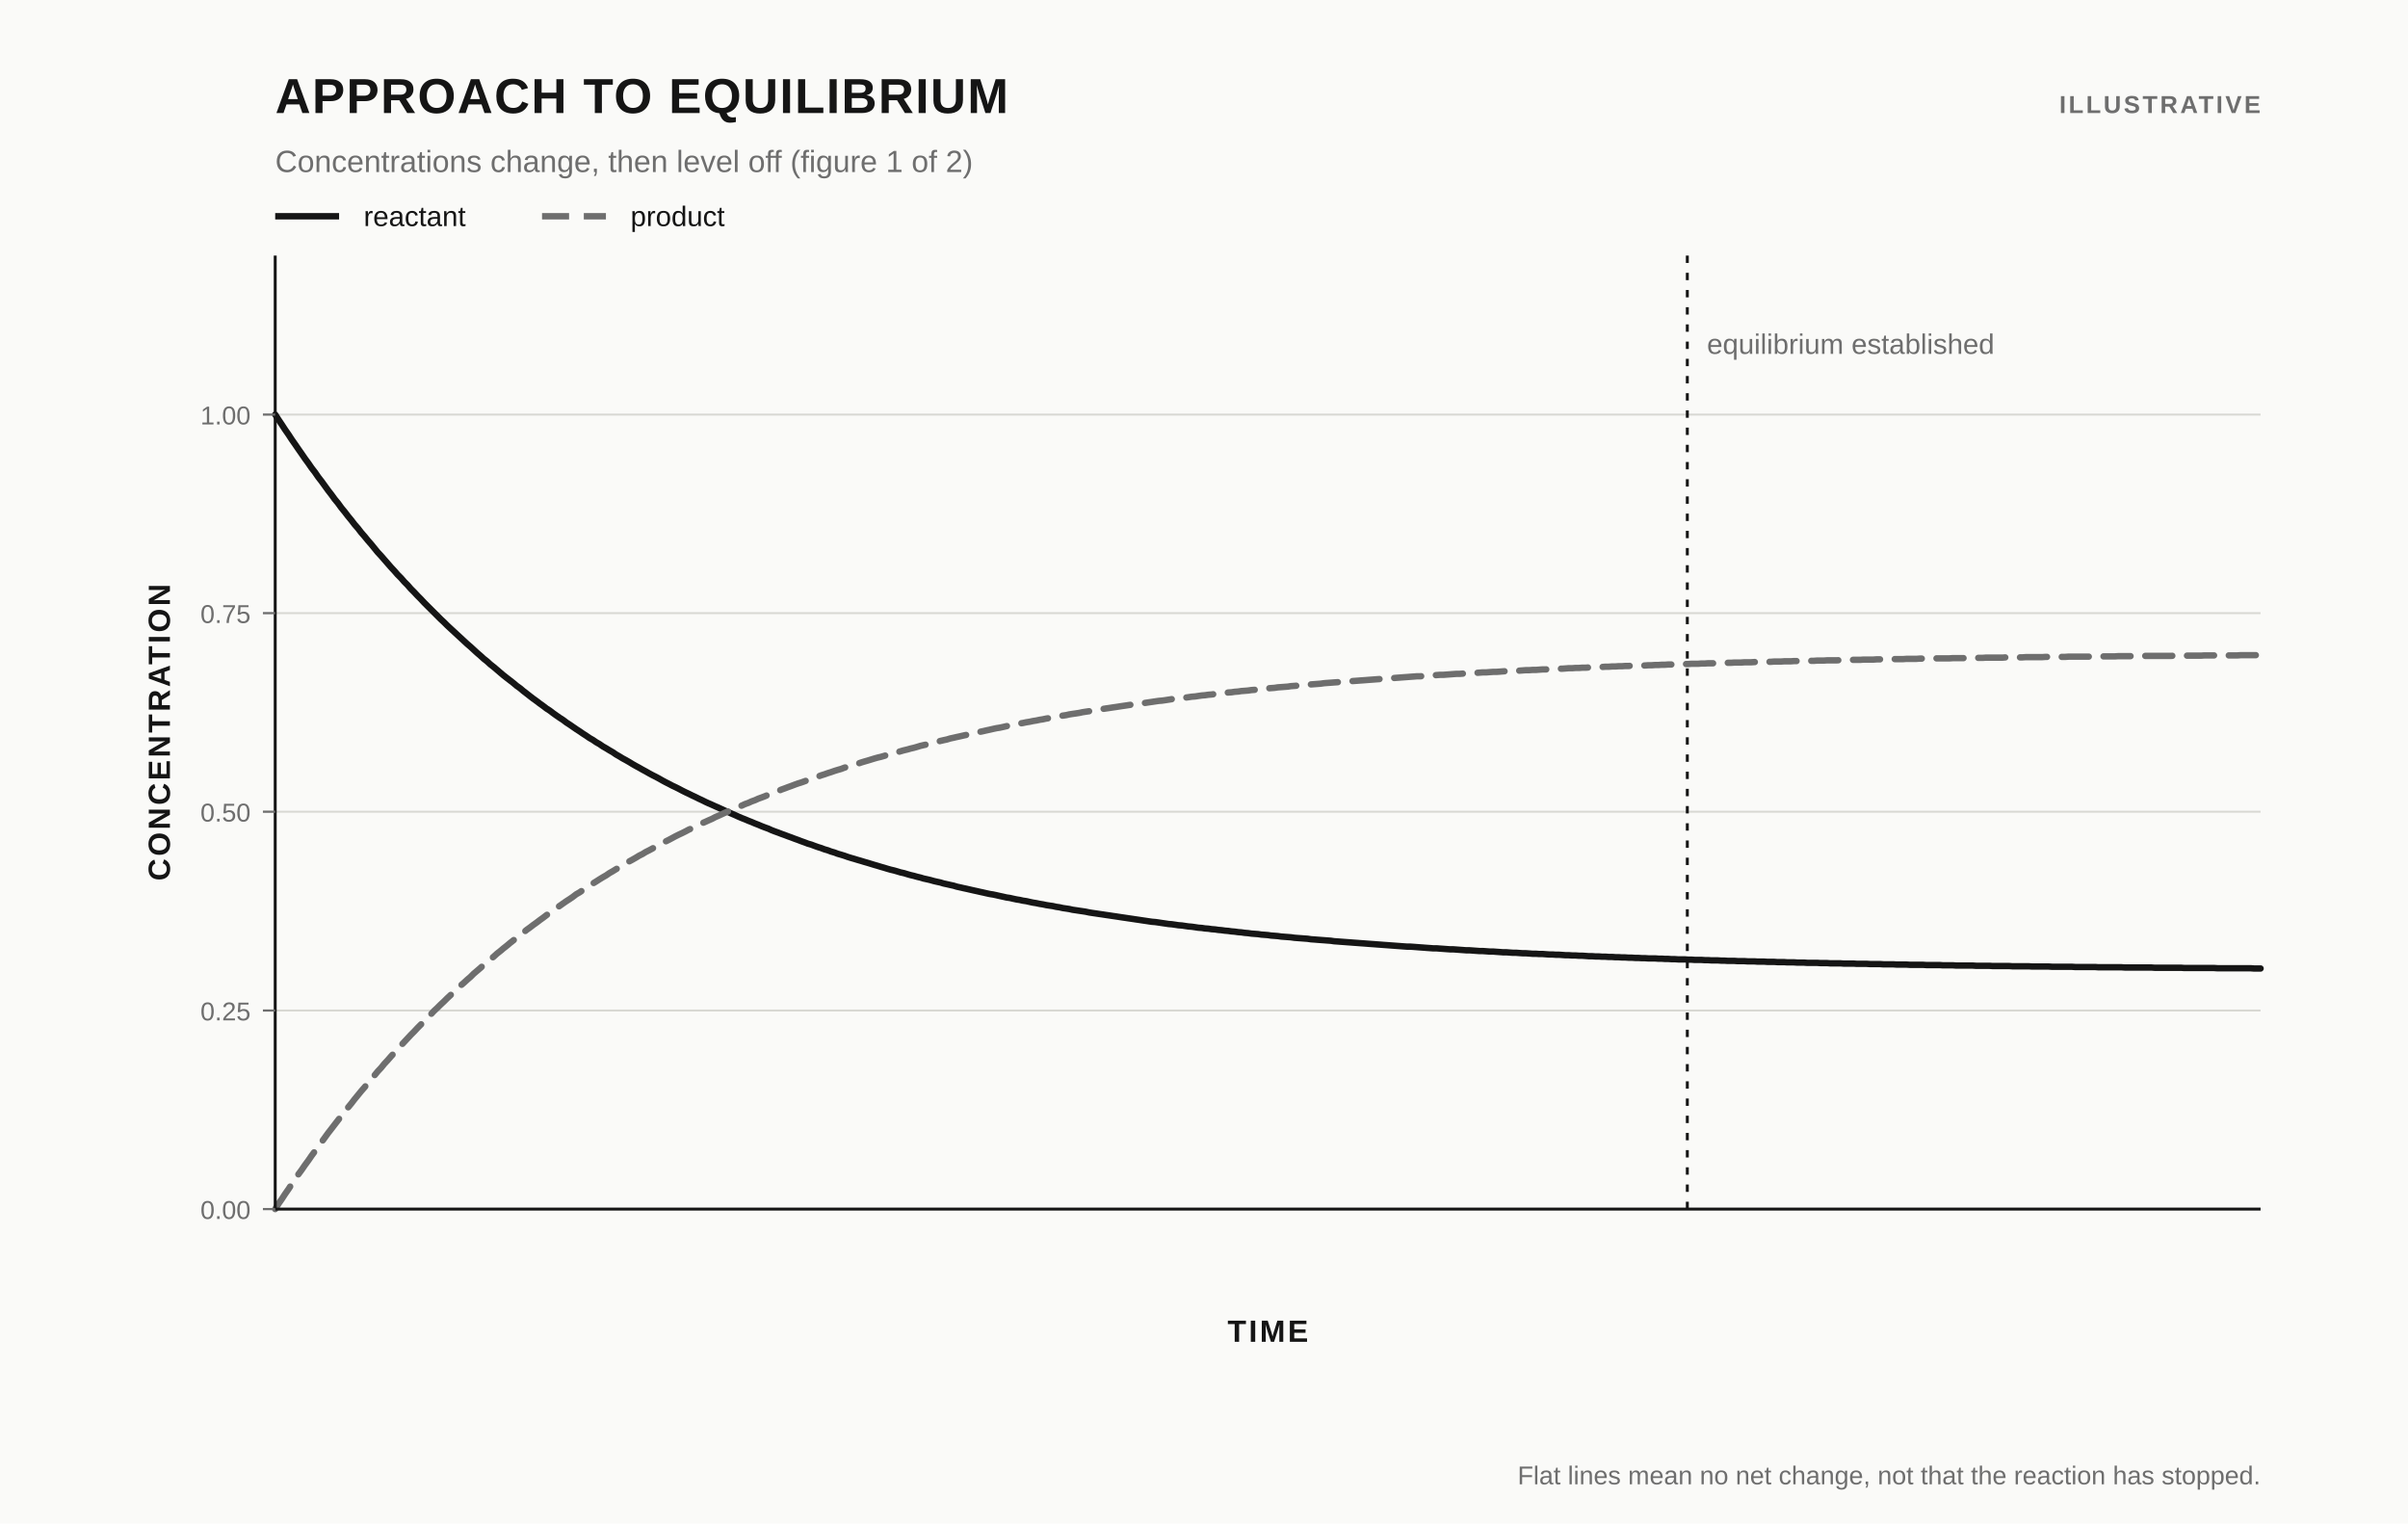
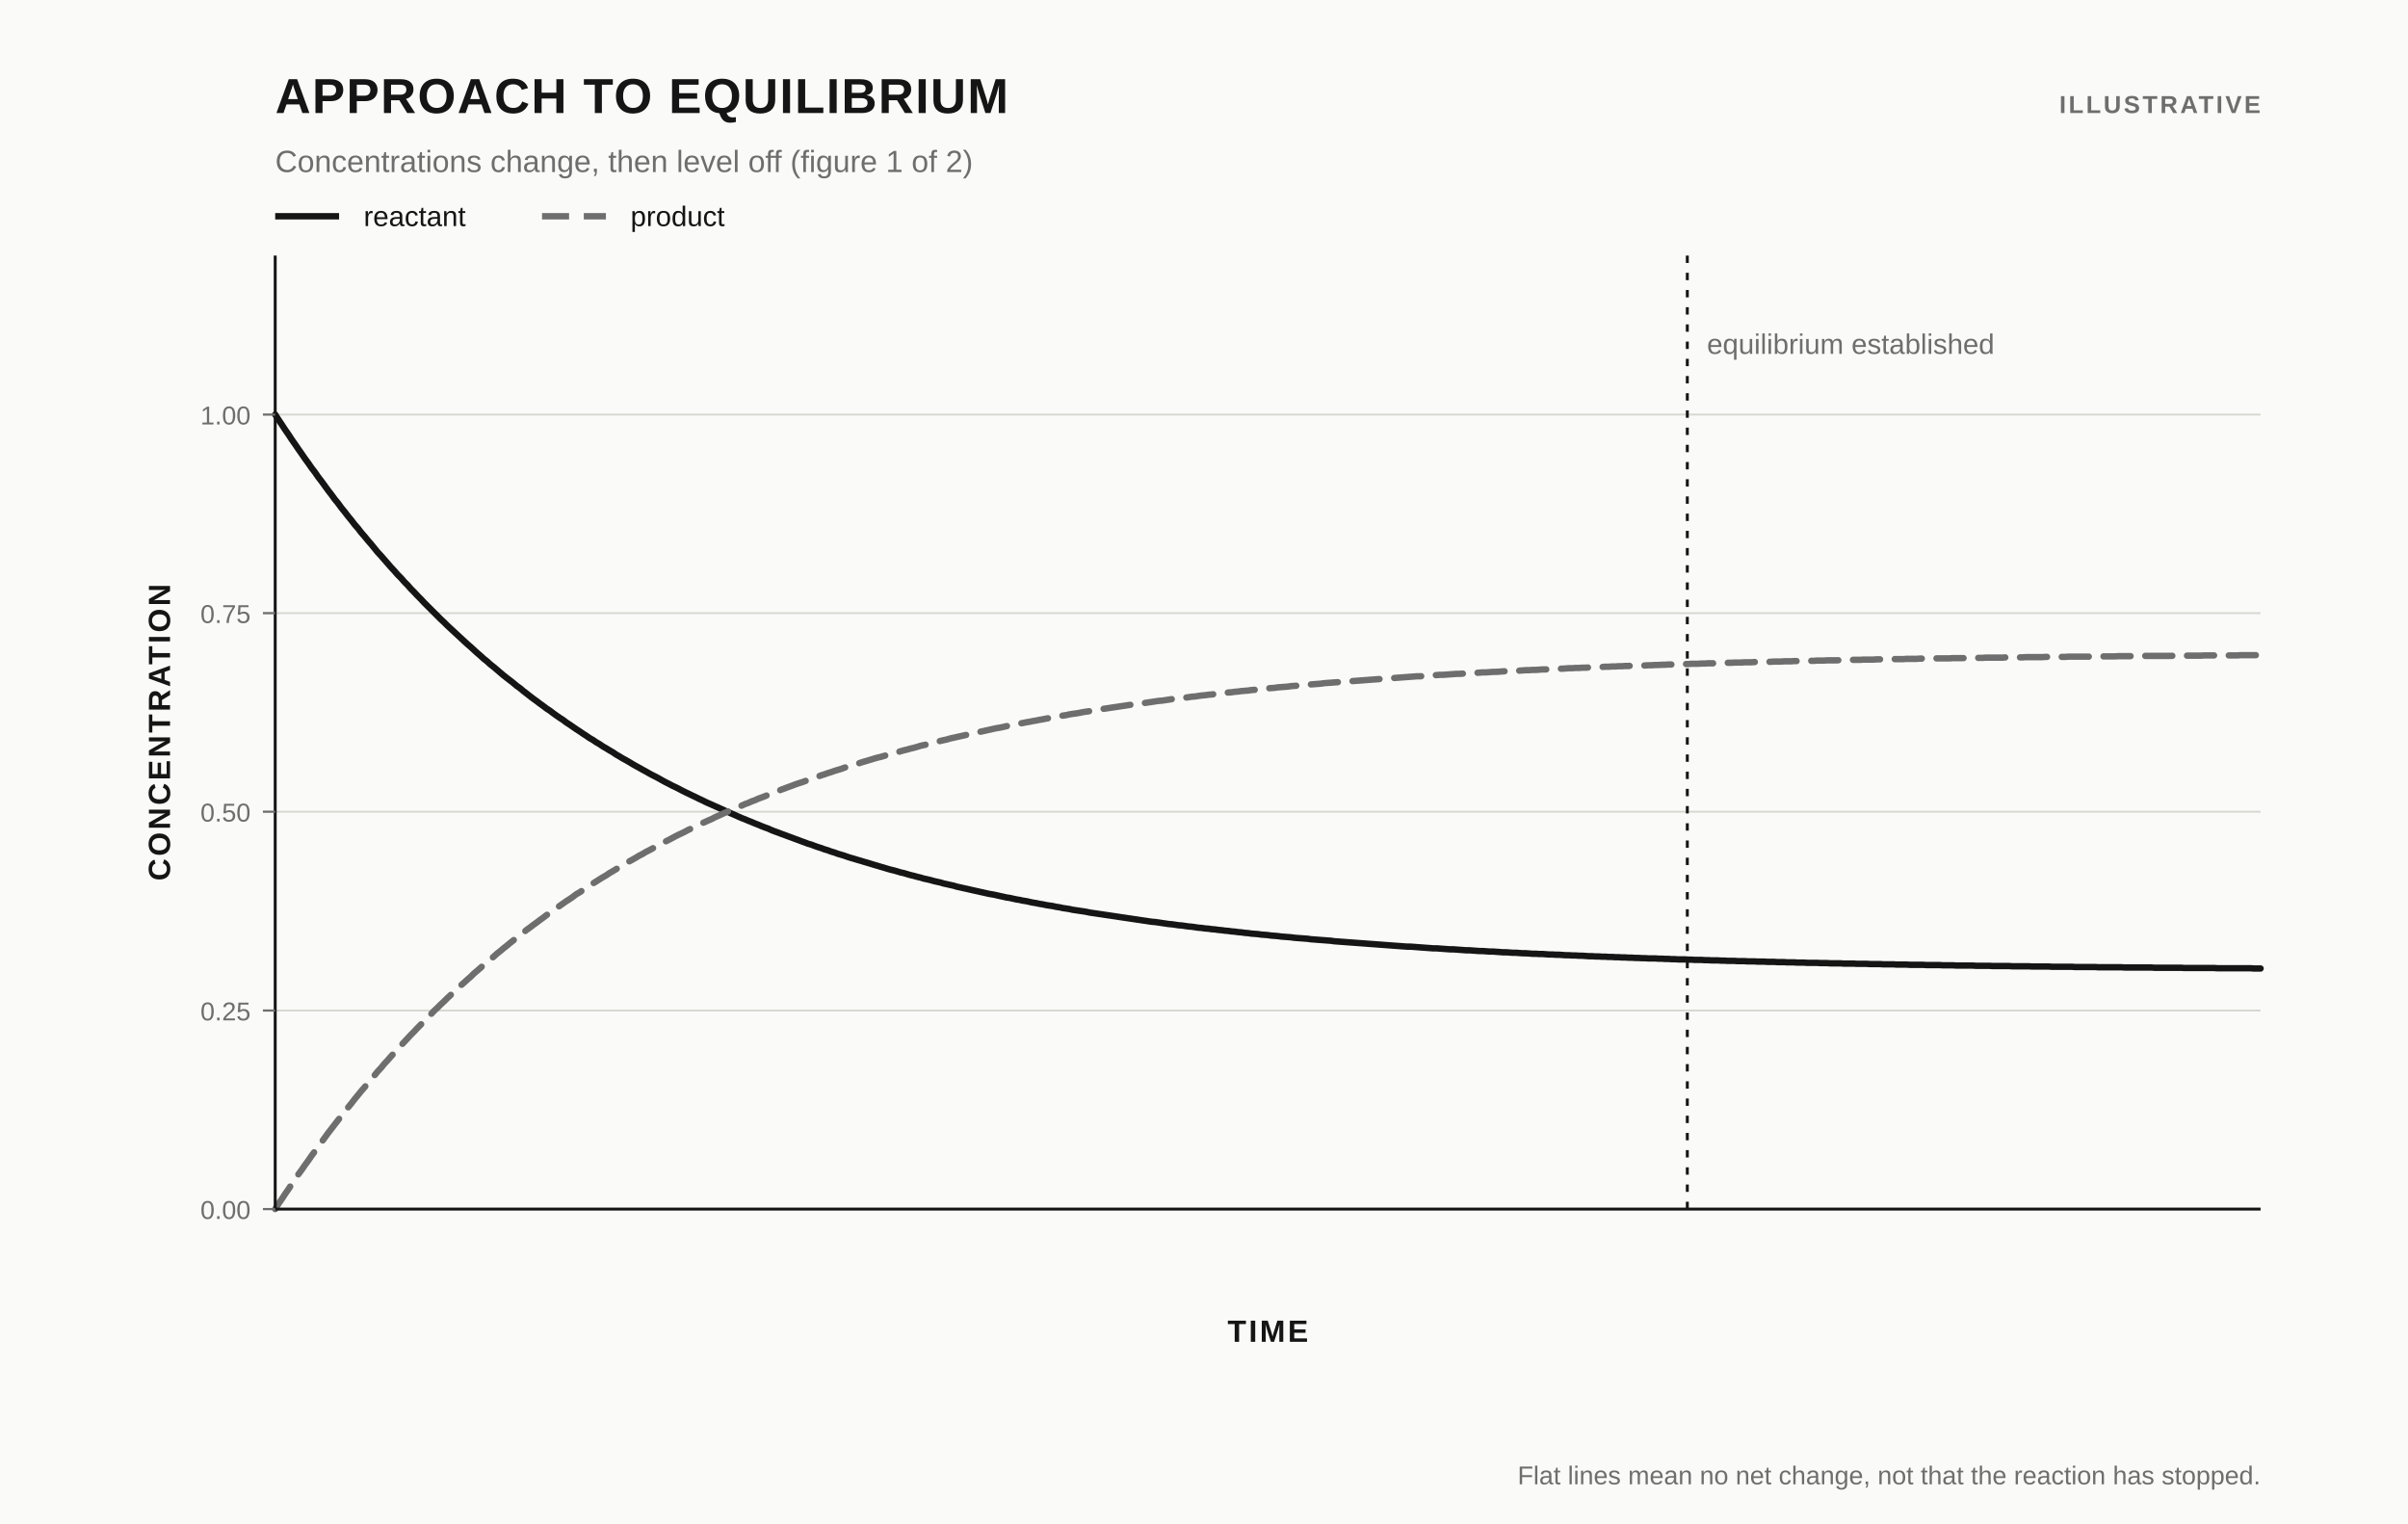
<svg xmlns="http://www.w3.org/2000/svg" viewBox="0 0 980 620" width="980" height="620" role="img" aria-labelledby="ttl desc" font-family="Helvetica Neue, Arial, sans-serif">
  <rect width="980" height="620" fill="#FAFAF8" />
  <line x1="112" y1="411.2" x2="920" y2="411.2" stroke="#D8D8D3" stroke-width="0.8" />
  <line x1="112" y1="330.3" x2="920" y2="330.3" stroke="#D8D8D3" stroke-width="0.8" />
  <line x1="112" y1="249.5" x2="920" y2="249.5" stroke="#D8D8D3" stroke-width="0.8" />
  <line x1="112" y1="168.7" x2="920" y2="168.7" stroke="#D8D8D3" stroke-width="0.8" />
  <path d="M 112.0,168.7 L 113.3,170.7 L 114.7,172.8 L 116.0,174.8 L 117.4,176.8 L 118.7,178.8 L 120.1,180.8 L 121.4,182.7 L 122.8,184.7 L 124.1,186.6 L 125.5,188.5 L 126.8,190.4 L 128.2,192.2 L 129.5,194.1 L 130.9,195.9 L 132.2,197.7 L 133.5,199.5 L 134.9,201.3 L 136.2,203.1 L 137.6,204.8 L 138.9,206.6 L 140.3,208.3 L 141.6,210.0 L 143.0,211.7 L 144.3,213.4 L 145.7,215.0 L 147.0,216.7 L 148.4,218.3 L 149.7,219.9 L 151.1,221.5 L 152.4,223.1 L 153.7,224.7 L 155.1,226.2 L 156.4,227.7 L 157.8,229.3 L 159.1,230.8 L 160.5,232.3 L 161.8,233.8 L 163.2,235.2 L 164.5,236.7 L 165.9,238.1 L 167.2,239.6 L 168.6,241.0 L 169.9,242.4 L 171.3,243.8 L 172.6,245.2 L 173.9,246.5 L 175.3,247.9 L 176.6,249.2 L 178.0,250.6 L 179.3,251.9 L 180.7,253.2 L 182.0,254.5 L 183.4,255.8 L 184.7,257.0 L 186.1,258.3 L 187.4,259.5 L 188.8,260.8 L 190.1,262.0 L 191.5,263.2 L 192.8,264.4 L 194.1,265.6 L 195.5,266.8 L 196.8,268.0 L 198.2,269.1 L 199.5,270.3 L 200.9,271.4 L 202.2,272.5 L 203.6,273.7 L 204.9,274.8 L 206.3,275.9 L 207.6,276.9 L 209.0,278.0 L 210.3,279.1 L 211.7,280.1 L 213.0,281.2 L 214.3,282.2 L 215.7,283.3 L 217.0,284.3 L 218.4,285.3 L 219.7,286.3 L 221.1,287.3 L 222.4,288.3 L 223.8,289.2 L 225.1,290.2 L 226.5,291.2 L 227.8,292.1 L 229.2,293.0 L 230.5,294.0 L 231.9,294.9 L 233.2,295.8 L 234.5,296.7 L 235.9,297.6 L 237.2,298.5 L 238.6,299.4 L 239.9,300.3 L 241.3,301.1 L 242.6,302.0 L 244.0,302.8 L 245.3,303.7 L 246.7,304.5 L 248.0,305.3 L 249.4,306.1 L 250.7,307.0 L 252.1,307.8 L 253.4,308.6 L 254.7,309.3 L 256.1,310.1 L 257.4,310.9 L 258.8,311.7 L 260.1,312.4 L 261.5,313.2 L 262.8,313.9 L 264.2,314.7 L 265.5,315.4 L 266.9,316.1 L 268.2,316.8 L 269.6,317.6 L 270.9,318.3 L 272.3,319.0 L 273.6,319.7 L 274.9,320.3 L 276.3,321.0 L 277.6,321.7 L 279.0,322.4 L 280.3,323.0 L 281.7,323.7 L 283.0,324.3 L 284.4,325.0 L 285.7,325.6 L 287.1,326.3 L 288.4,326.9 L 289.8,327.5 L 291.1,328.1 L 292.5,328.7 L 293.8,329.3 L 295.1,329.9 L 296.5,330.5 L 297.8,331.1 L 299.2,331.7 L 300.5,332.3 L 301.9,332.9 L 303.2,333.4 L 304.6,334.0 L 305.9,334.5 L 307.3,335.1 L 308.6,335.6 L 310.0,336.2 L 311.3,336.7 L 312.7,337.2 L 314.0,337.8 L 315.3,338.3 L 316.7,338.8 L 318.0,339.3 L 319.4,339.8 L 320.7,340.3 L 322.1,340.8 L 323.4,341.3 L 324.8,341.8 L 326.1,342.3 L 327.5,342.8 L 328.8,343.3 L 330.2,343.7 L 331.5,344.2 L 332.9,344.7 L 334.2,345.1 L 335.5,345.6 L 336.9,346.0 L 338.2,346.5 L 339.6,346.9 L 340.9,347.4 L 342.3,347.8 L 343.6,348.2 L 345.0,348.7 L 346.3,349.1 L 347.7,349.5 L 349.0,349.9 L 350.4,350.3 L 351.7,350.7 L 353.1,351.1 L 354.4,351.5 L 355.7,351.9 L 357.1,352.3 L 358.4,352.7 L 359.8,353.1 L 361.1,353.5 L 362.5,353.9 L 363.8,354.2 L 365.2,354.6 L 366.5,355.0 L 367.9,355.3 L 369.2,355.7 L 370.6,356.1 L 371.9,356.4 L 373.3,356.8 L 374.6,357.1 L 375.9,357.5 L 377.3,357.8 L 378.6,358.1 L 380.0,358.5 L 381.3,358.8 L 382.7,359.1 L 384.0,359.5 L 385.4,359.8 L 386.7,360.1 L 388.1,360.4 L 389.4,360.8 L 390.8,361.1 L 392.1,361.4 L 393.5,361.7 L 394.8,362.0 L 396.1,362.3 L 397.5,362.6 L 398.8,362.9 L 400.2,363.2 L 401.5,363.5 L 402.9,363.8 L 404.2,364.0 L 405.6,364.3 L 406.9,364.6 L 408.3,364.9 L 409.6,365.2 L 411.0,365.4 L 412.3,365.7 L 413.7,366.0 L 415.0,366.2 L 416.3,366.5 L 417.7,366.7 L 419.0,367.0 L 420.4,367.3 L 421.7,367.5 L 423.1,367.8 L 424.4,368.0 L 425.8,368.3 L 427.1,368.5 L 428.5,368.7 L 429.8,369.0 L 431.2,369.2 L 432.5,369.5 L 433.9,369.7 L 435.2,369.9 L 436.5,370.2 L 437.9,370.4 L 439.2,370.6 L 440.6,370.8 L 441.9,371.0 L 443.3,371.3 L 444.6,371.5 L 446.0,371.7 L 447.3,371.9 L 448.7,372.1 L 450.0,372.3 L 451.4,372.5 L 452.7,372.7 L 454.1,372.9 L 455.4,373.1 L 456.7,373.3 L 458.1,373.5 L 459.4,373.7 L 460.8,373.9 L 462.1,374.1 L 463.5,374.3 L 464.8,374.5 L 466.2,374.7 L 467.5,374.9 L 468.9,375.1 L 470.2,375.2 L 471.6,375.4 L 472.9,375.6 L 474.3,375.8 L 475.6,376.0 L 476.9,376.1 L 478.3,376.3 L 479.6,376.5 L 481.0,376.6 L 482.3,376.8 L 483.7,377.0 L 485.0,377.1 L 486.4,377.3 L 487.7,377.5 L 489.1,377.6 L 490.4,377.8 L 491.8,377.9 L 493.1,378.1 L 494.5,378.2 L 495.8,378.4 L 497.1,378.5 L 498.5,378.7 L 499.8,378.8 L 501.2,379.0 L 502.5,379.1 L 503.9,379.3 L 505.2,379.4 L 506.6,379.6 L 507.9,379.7 L 509.3,379.9 L 510.6,380.0 L 512.0,380.1 L 513.3,380.3 L 514.7,380.4 L 516.0,380.5 L 517.3,380.7 L 518.7,380.8 L 520.0,380.9 L 521.4,381.1 L 522.7,381.2 L 524.1,381.3 L 525.4,381.4 L 526.8,381.6 L 528.1,381.7 L 529.5,381.8 L 530.8,381.9 L 532.2,382.0 L 533.5,382.2 L 534.9,382.3 L 536.2,382.4 L 537.5,382.5 L 538.9,382.6 L 540.2,382.7 L 541.6,382.8 L 542.9,383.0 L 544.3,383.1 L 545.6,383.2 L 547.0,383.3 L 548.3,383.4 L 549.7,383.5 L 551.0,383.6 L 552.4,383.7 L 553.7,383.8 L 555.1,383.9 L 556.4,384.0 L 557.7,384.1 L 559.1,384.2 L 560.4,384.3 L 561.8,384.4 L 563.1,384.5 L 564.5,384.6 L 565.8,384.7 L 567.2,384.8 L 568.5,384.9 L 569.9,385.0 L 571.2,385.1 L 572.6,385.2 L 573.9,385.2 L 575.3,385.3 L 576.6,385.4 L 577.9,385.5 L 579.3,385.6 L 580.6,385.7 L 582.0,385.8 L 583.3,385.9 L 584.7,385.9 L 586.0,386.0 L 587.4,386.1 L 588.7,386.2 L 590.1,386.3 L 591.4,386.3 L 592.8,386.4 L 594.1,386.5 L 595.5,386.6 L 596.8,386.7 L 598.1,386.7 L 599.5,386.8 L 600.8,386.9 L 602.2,387.0 L 603.5,387.0 L 604.9,387.1 L 606.2,387.2 L 607.6,387.2 L 608.9,387.3 L 610.3,387.4 L 611.6,387.5 L 613.0,387.5 L 614.3,387.6 L 615.7,387.7 L 617.0,387.7 L 618.3,387.8 L 619.7,387.9 L 621.0,387.9 L 622.4,388.0 L 623.7,388.1 L 625.1,388.1 L 626.4,388.2 L 627.8,388.2 L 629.1,388.3 L 630.5,388.4 L 631.8,388.4 L 633.2,388.5 L 634.5,388.5 L 635.9,388.6 L 637.2,388.7 L 638.5,388.7 L 639.9,388.8 L 641.2,388.8 L 642.6,388.9 L 643.9,388.9 L 645.3,389.0 L 646.6,389.1 L 648.0,389.1 L 649.3,389.2 L 650.7,389.2 L 652.0,389.3 L 653.4,389.3 L 654.7,389.4 L 656.1,389.4 L 657.4,389.5 L 658.7,389.5 L 660.1,389.6 L 661.4,389.6 L 662.8,389.7 L 664.1,389.7 L 665.5,389.8 L 666.8,389.8 L 668.2,389.9 L 669.5,389.9 L 670.9,390.0 L 672.2,390.0 L 673.6,390.0 L 674.9,390.1 L 676.3,390.1 L 677.6,390.2 L 678.9,390.2 L 680.3,390.3 L 681.6,390.3 L 683.0,390.4 L 684.3,390.4 L 685.7,390.4 L 687.0,390.5 L 688.4,390.5 L 689.7,390.6 L 691.1,390.6 L 692.4,390.6 L 693.8,390.7 L 695.1,390.7 L 696.5,390.8 L 697.8,390.8 L 699.1,390.8 L 700.5,390.9 L 701.8,390.9 L 703.2,391.0 L 704.5,391.0 L 705.9,391.0 L 707.2,391.1 L 708.6,391.1 L 709.9,391.1 L 711.3,391.2 L 712.6,391.2 L 714.0,391.2 L 715.3,391.3 L 716.7,391.3 L 718.0,391.3 L 719.3,391.4 L 720.7,391.4 L 722.0,391.4 L 723.4,391.5 L 724.7,391.5 L 726.1,391.5 L 727.4,391.6 L 728.8,391.6 L 730.1,391.6 L 731.5,391.7 L 732.8,391.7 L 734.2,391.7 L 735.5,391.8 L 736.9,391.8 L 738.2,391.8 L 739.5,391.8 L 740.9,391.9 L 742.2,391.9 L 743.6,391.9 L 744.9,392.0 L 746.3,392.0 L 747.6,392.0 L 749.0,392.0 L 750.3,392.1 L 751.7,392.1 L 753.0,392.1 L 754.4,392.1 L 755.7,392.2 L 757.1,392.2 L 758.4,392.2 L 759.7,392.2 L 761.1,392.3 L 762.4,392.3 L 763.8,392.3 L 765.1,392.3 L 766.5,392.4 L 767.8,392.4 L 769.2,392.4 L 770.5,392.4 L 771.9,392.5 L 773.2,392.5 L 774.6,392.5 L 775.9,392.5 L 777.3,392.6 L 778.6,392.6 L 779.9,392.6 L 781.3,392.6 L 782.6,392.6 L 784.0,392.7 L 785.3,392.7 L 786.7,392.7 L 788.0,392.7 L 789.4,392.7 L 790.7,392.8 L 792.1,392.8 L 793.4,392.8 L 794.8,392.8 L 796.1,392.9 L 797.5,392.9 L 798.8,392.9 L 800.1,392.9 L 801.5,392.9 L 802.8,392.9 L 804.2,393.0 L 805.5,393.0 L 806.9,393.0 L 808.2,393.0 L 809.6,393.0 L 810.9,393.1 L 812.3,393.1 L 813.6,393.1 L 815.0,393.1 L 816.3,393.1 L 817.7,393.1 L 819.0,393.2 L 820.3,393.2 L 821.7,393.2 L 823.0,393.2 L 824.4,393.2 L 825.7,393.2 L 827.1,393.3 L 828.4,393.3 L 829.8,393.3 L 831.1,393.3 L 832.5,393.3 L 833.8,393.3 L 835.2,393.4 L 836.5,393.4 L 837.9,393.4 L 839.2,393.4 L 840.5,393.4 L 841.9,393.4 L 843.2,393.4 L 844.6,393.5 L 845.9,393.5 L 847.3,393.5 L 848.6,393.5 L 850.0,393.5 L 851.3,393.5 L 852.7,393.5 L 854.0,393.6 L 855.4,393.6 L 856.7,393.6 L 858.1,393.6 L 859.4,393.6 L 860.7,393.6 L 862.1,393.6 L 863.4,393.6 L 864.8,393.7 L 866.1,393.7 L 867.5,393.7 L 868.8,393.7 L 870.2,393.7 L 871.5,393.7 L 872.9,393.7 L 874.2,393.7 L 875.6,393.7 L 876.9,393.8 L 878.3,393.8 L 879.6,393.8 L 880.9,393.8 L 882.3,393.8 L 883.6,393.8 L 885.0,393.8 L 886.3,393.8 L 887.7,393.8 L 889.0,393.9 L 890.4,393.9 L 891.7,393.9 L 893.1,393.9 L 894.4,393.9 L 895.8,393.9 L 897.1,393.9 L 898.5,393.9 L 899.8,393.9 L 901.1,393.9 L 902.5,394.0 L 903.8,394.0 L 905.2,394.0 L 906.5,394.0 L 907.9,394.0 L 909.2,394.0 L 910.6,394.0 L 911.9,394.0 L 913.3,394.0 L 914.6,394.0 L 916.0,394.0 L 917.3,394.1 L 918.7,394.1 L 920.0,394.1" fill="none" stroke="#151515" stroke-width="2.6" stroke-linecap="round" />
  <path d="M 112.0,492.0 L 113.3,489.9 L 114.7,487.9 L 116.0,485.9 L 117.4,483.9 L 118.7,481.9 L 120.1,479.9 L 121.4,477.9 L 122.8,476.0 L 124.1,474.1 L 125.5,472.2 L 126.8,470.3 L 128.2,468.4 L 129.5,466.6 L 130.9,464.7 L 132.2,462.9 L 133.5,461.1 L 134.9,459.3 L 136.2,457.6 L 137.6,455.8 L 138.9,454.1 L 140.3,452.4 L 141.6,450.7 L 143.0,449.0 L 144.3,447.3 L 145.7,445.6 L 147.0,444.0 L 148.4,442.4 L 149.7,440.8 L 151.1,439.2 L 152.4,437.6 L 153.7,436.0 L 155.1,434.5 L 156.4,432.9 L 157.8,431.4 L 159.1,429.9 L 160.5,428.4 L 161.8,426.9 L 163.2,425.4 L 164.5,424.0 L 165.9,422.5 L 167.2,421.1 L 168.6,419.7 L 169.9,418.3 L 171.3,416.9 L 172.6,415.5 L 173.9,414.1 L 175.3,412.8 L 176.6,411.4 L 178.0,410.1 L 179.3,408.8 L 180.7,407.5 L 182.0,406.2 L 183.4,404.9 L 184.7,403.6 L 186.1,402.4 L 187.4,401.1 L 188.8,399.9 L 190.1,398.7 L 191.5,397.5 L 192.8,396.2 L 194.1,395.1 L 195.5,393.9 L 196.8,392.7 L 198.2,391.5 L 199.5,390.4 L 200.9,389.3 L 202.2,388.1 L 203.6,387.0 L 204.9,385.9 L 206.3,384.8 L 207.6,383.7 L 209.0,382.6 L 210.3,381.6 L 211.7,380.5 L 213.0,379.5 L 214.3,378.4 L 215.7,377.4 L 217.0,376.4 L 218.4,375.4 L 219.7,374.4 L 221.1,373.4 L 222.4,372.4 L 223.8,371.4 L 225.1,370.5 L 226.5,369.5 L 227.8,368.6 L 229.2,367.6 L 230.5,366.7 L 231.9,365.8 L 233.2,364.9 L 234.5,363.9 L 235.9,363.1 L 237.2,362.2 L 238.6,361.3 L 239.9,360.4 L 241.3,359.5 L 242.6,358.7 L 244.0,357.8 L 245.3,357.0 L 246.7,356.2 L 248.0,355.3 L 249.4,354.5 L 250.7,353.7 L 252.1,352.9 L 253.4,352.1 L 254.7,351.3 L 256.1,350.5 L 257.4,349.8 L 258.8,349.0 L 260.1,348.2 L 261.5,347.5 L 262.8,346.7 L 264.2,346.0 L 265.5,345.3 L 266.9,344.5 L 268.2,343.8 L 269.6,343.1 L 270.9,342.4 L 272.3,341.7 L 273.6,341.0 L 274.9,340.3 L 276.3,339.6 L 277.6,339.0 L 279.0,338.3 L 280.3,337.6 L 281.7,337.0 L 283.0,336.3 L 284.4,335.7 L 285.7,335.0 L 287.1,334.4 L 288.4,333.8 L 289.8,333.2 L 291.1,332.5 L 292.5,331.9 L 293.8,331.3 L 295.1,330.7 L 296.5,330.1 L 297.8,329.5 L 299.2,329.0 L 300.5,328.4 L 301.9,327.8 L 303.2,327.2 L 304.6,326.7 L 305.9,326.1 L 307.3,325.6 L 308.6,325.0 L 310.0,324.5 L 311.3,324.0 L 312.7,323.4 L 314.0,322.9 L 315.3,322.4 L 316.7,321.9 L 318.0,321.3 L 319.4,320.8 L 320.7,320.3 L 322.1,319.8 L 323.4,319.3 L 324.8,318.8 L 326.1,318.4 L 327.5,317.9 L 328.8,317.4 L 330.2,316.9 L 331.5,316.5 L 332.9,316.0 L 334.2,315.5 L 335.5,315.1 L 336.9,314.6 L 338.2,314.2 L 339.6,313.7 L 340.9,313.3 L 342.3,312.9 L 343.6,312.4 L 345.0,312.0 L 346.3,311.6 L 347.7,311.2 L 349.0,310.8 L 350.4,310.3 L 351.7,309.9 L 353.1,309.5 L 354.4,309.1 L 355.7,308.7 L 357.1,308.3 L 358.4,308.0 L 359.8,307.6 L 361.1,307.2 L 362.5,306.8 L 363.8,306.4 L 365.2,306.1 L 366.5,305.7 L 367.9,305.3 L 369.2,305.0 L 370.6,304.6 L 371.9,304.3 L 373.3,303.9 L 374.6,303.5 L 375.9,303.2 L 377.3,302.9 L 378.6,302.5 L 380.0,302.2 L 381.3,301.9 L 382.7,301.5 L 384.0,301.2 L 385.4,300.9 L 386.7,300.5 L 388.1,300.2 L 389.4,299.9 L 390.8,299.6 L 392.1,299.3 L 393.5,299.0 L 394.8,298.7 L 396.1,298.4 L 397.5,298.1 L 398.8,297.8 L 400.2,297.5 L 401.5,297.2 L 402.9,296.9 L 404.2,296.6 L 405.6,296.3 L 406.9,296.1 L 408.3,295.8 L 409.6,295.5 L 411.0,295.2 L 412.3,295.0 L 413.7,294.7 L 415.0,294.4 L 416.3,294.2 L 417.7,293.9 L 419.0,293.7 L 420.4,293.4 L 421.7,293.2 L 423.1,292.9 L 424.4,292.7 L 425.8,292.4 L 427.1,292.2 L 428.5,291.9 L 429.8,291.7 L 431.2,291.4 L 432.5,291.2 L 433.9,291.0 L 435.2,290.7 L 436.5,290.5 L 437.9,290.3 L 439.2,290.1 L 440.6,289.8 L 441.9,289.6 L 443.3,289.4 L 444.6,289.2 L 446.0,289.0 L 447.3,288.8 L 448.7,288.5 L 450.0,288.3 L 451.4,288.1 L 452.7,287.9 L 454.1,287.7 L 455.4,287.5 L 456.7,287.3 L 458.1,287.1 L 459.4,286.9 L 460.8,286.7 L 462.1,286.5 L 463.5,286.4 L 464.8,286.2 L 466.2,286.0 L 467.5,285.8 L 468.9,285.6 L 470.2,285.4 L 471.6,285.2 L 472.9,285.1 L 474.3,284.9 L 475.6,284.7 L 476.9,284.5 L 478.3,284.4 L 479.6,284.2 L 481.0,284.0 L 482.3,283.9 L 483.7,283.7 L 485.0,283.5 L 486.4,283.4 L 487.7,283.2 L 489.1,283.0 L 490.4,282.9 L 491.8,282.7 L 493.1,282.6 L 494.5,282.4 L 495.8,282.3 L 497.1,282.1 L 498.5,282.0 L 499.8,281.8 L 501.2,281.7 L 502.5,281.5 L 503.9,281.4 L 505.2,281.2 L 506.6,281.1 L 507.9,281.0 L 509.3,280.8 L 510.6,280.7 L 512.0,280.5 L 513.3,280.4 L 514.7,280.3 L 516.0,280.1 L 517.3,280.0 L 518.7,279.9 L 520.0,279.7 L 521.4,279.6 L 522.7,279.5 L 524.1,279.4 L 525.4,279.2 L 526.8,279.1 L 528.1,279.0 L 529.5,278.9 L 530.8,278.7 L 532.2,278.6 L 533.5,278.5 L 534.9,278.4 L 536.2,278.3 L 537.5,278.2 L 538.9,278.0 L 540.2,277.9 L 541.6,277.8 L 542.9,277.7 L 544.3,277.6 L 545.6,277.5 L 547.0,277.4 L 548.3,277.3 L 549.7,277.2 L 551.0,277.1 L 552.4,277.0 L 553.7,276.9 L 555.1,276.8 L 556.4,276.7 L 557.7,276.6 L 559.1,276.5 L 560.4,276.4 L 561.8,276.3 L 563.1,276.2 L 564.5,276.1 L 565.8,276.0 L 567.2,275.9 L 568.5,275.8 L 569.9,275.7 L 571.2,275.6 L 572.6,275.5 L 573.9,275.4 L 575.3,275.3 L 576.6,275.2 L 577.9,275.2 L 579.3,275.1 L 580.6,275.0 L 582.0,274.9 L 583.3,274.8 L 584.7,274.7 L 586.0,274.6 L 587.4,274.6 L 588.7,274.5 L 590.1,274.4 L 591.4,274.3 L 592.8,274.2 L 594.1,274.2 L 595.5,274.1 L 596.8,274.0 L 598.1,273.9 L 599.5,273.9 L 600.8,273.8 L 602.2,273.7 L 603.5,273.6 L 604.9,273.6 L 606.2,273.5 L 607.6,273.4 L 608.9,273.4 L 610.3,273.3 L 611.6,273.2 L 613.0,273.1 L 614.3,273.1 L 615.7,273.0 L 617.0,272.9 L 618.3,272.9 L 619.7,272.8 L 621.0,272.7 L 622.4,272.7 L 623.7,272.6 L 625.1,272.6 L 626.4,272.5 L 627.8,272.4 L 629.1,272.4 L 630.5,272.3 L 631.8,272.2 L 633.2,272.2 L 634.5,272.1 L 635.9,272.1 L 637.2,272.0 L 638.5,271.9 L 639.9,271.9 L 641.2,271.8 L 642.6,271.8 L 643.9,271.7 L 645.3,271.7 L 646.6,271.6 L 648.0,271.6 L 649.3,271.5 L 650.7,271.5 L 652.0,271.4 L 653.4,271.3 L 654.7,271.3 L 656.1,271.2 L 657.4,271.2 L 658.7,271.1 L 660.1,271.1 L 661.4,271.0 L 662.8,271.0 L 664.1,270.9 L 665.5,270.9 L 666.8,270.8 L 668.2,270.8 L 669.5,270.8 L 670.9,270.7 L 672.2,270.7 L 673.6,270.6 L 674.9,270.6 L 676.3,270.5 L 677.6,270.5 L 678.9,270.4 L 680.3,270.4 L 681.6,270.4 L 683.0,270.3 L 684.3,270.3 L 685.7,270.2 L 687.0,270.2 L 688.4,270.1 L 689.7,270.1 L 691.1,270.1 L 692.4,270.0 L 693.8,270.0 L 695.1,269.9 L 696.5,269.9 L 697.8,269.9 L 699.1,269.8 L 700.5,269.8 L 701.8,269.8 L 703.2,269.7 L 704.5,269.7 L 705.9,269.6 L 707.2,269.6 L 708.6,269.6 L 709.9,269.5 L 711.3,269.5 L 712.6,269.5 L 714.0,269.4 L 715.3,269.4 L 716.7,269.4 L 718.0,269.3 L 719.3,269.3 L 720.7,269.3 L 722.0,269.2 L 723.4,269.2 L 724.7,269.2 L 726.1,269.1 L 727.4,269.1 L 728.8,269.1 L 730.1,269.0 L 731.5,269.0 L 732.8,269.0 L 734.2,268.9 L 735.5,268.9 L 736.9,268.9 L 738.2,268.9 L 739.5,268.8 L 740.9,268.8 L 742.2,268.8 L 743.6,268.7 L 744.9,268.7 L 746.3,268.7 L 747.6,268.7 L 749.0,268.6 L 750.3,268.6 L 751.7,268.6 L 753.0,268.5 L 754.4,268.5 L 755.7,268.5 L 757.1,268.5 L 758.4,268.4 L 759.7,268.4 L 761.1,268.4 L 762.4,268.4 L 763.8,268.3 L 765.1,268.3 L 766.5,268.3 L 767.8,268.3 L 769.2,268.2 L 770.5,268.2 L 771.9,268.2 L 773.2,268.2 L 774.6,268.2 L 775.9,268.1 L 777.3,268.1 L 778.6,268.1 L 779.9,268.1 L 781.3,268.0 L 782.6,268.0 L 784.0,268.0 L 785.3,268.0 L 786.7,268.0 L 788.0,267.9 L 789.4,267.9 L 790.7,267.9 L 792.1,267.9 L 793.4,267.9 L 794.8,267.8 L 796.1,267.8 L 797.5,267.8 L 798.8,267.8 L 800.1,267.8 L 801.5,267.7 L 802.8,267.7 L 804.2,267.7 L 805.5,267.7 L 806.9,267.7 L 808.2,267.6 L 809.6,267.6 L 810.9,267.6 L 812.3,267.6 L 813.6,267.6 L 815.0,267.6 L 816.3,267.5 L 817.7,267.5 L 819.0,267.5 L 820.3,267.5 L 821.7,267.5 L 823.0,267.5 L 824.4,267.4 L 825.7,267.4 L 827.1,267.4 L 828.4,267.4 L 829.8,267.4 L 831.1,267.4 L 832.5,267.3 L 833.8,267.3 L 835.2,267.3 L 836.5,267.3 L 837.9,267.3 L 839.2,267.3 L 840.5,267.3 L 841.9,267.2 L 843.2,267.2 L 844.6,267.2 L 845.9,267.2 L 847.3,267.2 L 848.6,267.2 L 850.0,267.2 L 851.3,267.1 L 852.7,267.1 L 854.0,267.1 L 855.4,267.1 L 856.7,267.1 L 858.1,267.1 L 859.4,267.1 L 860.7,267.1 L 862.1,267.0 L 863.4,267.0 L 864.8,267.0 L 866.1,267.0 L 867.5,267.0 L 868.8,267.0 L 870.2,267.0 L 871.5,267.0 L 872.9,266.9 L 874.2,266.9 L 875.6,266.9 L 876.9,266.9 L 878.3,266.9 L 879.6,266.9 L 880.9,266.9 L 882.3,266.9 L 883.6,266.9 L 885.0,266.8 L 886.3,266.8 L 887.7,266.8 L 889.0,266.8 L 890.4,266.8 L 891.7,266.8 L 893.1,266.8 L 894.4,266.8 L 895.8,266.8 L 897.1,266.7 L 898.5,266.7 L 899.8,266.7 L 901.1,266.7 L 902.5,266.7 L 903.8,266.7 L 905.2,266.7 L 906.5,266.7 L 907.9,266.7 L 909.2,266.7 L 910.6,266.7 L 911.9,266.6 L 913.3,266.6 L 914.6,266.6 L 916.0,266.6 L 917.3,266.6 L 918.7,266.6 L 920.0,266.6" fill="none" stroke="#6E6E6E" stroke-width="2.6" stroke-linecap="round" stroke-dasharray="11 6" />
-   <line x1="686.7" y1="104" x2="686.7" y2="492.0" stroke="#151515" stroke-width="1.2" stroke-dasharray="3 4" />
-   <text x="694.7" y="144" font-size="11.5" fill="#6E6E6E">equilibrium established</text>
-   <line x1="112" y1="104" x2="112" y2="492.0" stroke="#151515" stroke-width="1.2" />
+   <line x1="686.7" y1="104.0" x2="686.7" y2="492.0" stroke="#151515" stroke-width="1.2" stroke-dasharray="3 4" />
+   <text x="694.7" y="144.0" font-size="11.5" fill="#6E6E6E">equilibrium established</text>
+   <line x1="112" y1="104.0" x2="112" y2="492.0" stroke="#151515" stroke-width="1.2" />
  <line x1="112" y1="492.0" x2="920" y2="492.0" stroke="#151515" stroke-width="1.2" />
  <text x="516.0" y="546.0" text-anchor="middle" font-size="12.5" font-weight="700" fill="#151515" letter-spacing="0.08em">TIME</text>
-   <text transform="translate(69.15,298.0) rotate(-90)" text-anchor="middle" font-size="12.5" font-weight="700" fill="#151515" letter-spacing="0.08em">CONCENTRATION</text>
+   <text transform="translate(69.2,298.0) rotate(-90)" text-anchor="middle" font-size="12.5" font-weight="700" fill="#151515" letter-spacing="0.08em">CONCENTRATION</text>
  <line x1="107" y1="492.0" x2="112" y2="492.0" stroke="#6E6E6E" stroke-width="0.9" />
  <text x="102" y="496.0" text-anchor="end" font-size="10.5" fill="#6E6E6E">0.00</text>
  <line x1="107" y1="411.2" x2="112" y2="411.2" stroke="#6E6E6E" stroke-width="0.9" />
  <text x="102" y="415.2" text-anchor="end" font-size="10.5" fill="#6E6E6E">0.25</text>
  <line x1="107" y1="330.3" x2="112" y2="330.3" stroke="#6E6E6E" stroke-width="0.9" />
  <text x="102" y="334.3" text-anchor="end" font-size="10.5" fill="#6E6E6E">0.50</text>
  <line x1="107" y1="249.5" x2="112" y2="249.5" stroke="#6E6E6E" stroke-width="0.9" />
  <text x="102" y="253.5" text-anchor="end" font-size="10.5" fill="#6E6E6E">0.75</text>
  <line x1="107" y1="168.7" x2="112" y2="168.7" stroke="#6E6E6E" stroke-width="0.9" />
  <text x="102" y="172.7" text-anchor="end" font-size="10.5" fill="#6E6E6E">1.00</text>
  <text x="112" y="46.0" font-size="20" font-weight="700" fill="#151515" letter-spacing="0.03em">APPROACH TO EQUILIBRIUM</text>
  <text x="112" y="70" font-size="12.5" fill="#6E6E6E">Concentrations change, then level off (figure 1 of 2)</text>
  <text x="920" y="46" text-anchor="end" font-size="10" font-weight="700" fill="#6E6E6E" letter-spacing="0.1em">ILLUSTRATIVE</text>
  <text x="920" y="604" text-anchor="end" font-size="10.5" fill="#6E6E6E">Flat lines mean no net change, not that the reaction has stopped.</text>
-   <line x1="112.0" y1="88" x2="138.0" y2="88" stroke="#151515" stroke-width="2.6" />
-   <text x="148.0" y="92" font-size="11.5" fill="#151515">reactant</text>
-   <line x1="220.6" y1="88" x2="246.6" y2="88" stroke="#6E6E6E" stroke-width="2.6" stroke-dasharray="11 6" />
-   <text x="256.6" y="92" font-size="11.5" fill="#151515">product</text>
+   <line x1="112.0" y1="88.0" x2="138.0" y2="88.0" stroke="#151515" stroke-width="2.6" />
+   <text x="148.0" y="92.0" font-size="11.5" fill="#151515">reactant</text>
+   <line x1="220.6" y1="88.0" x2="246.6" y2="88.0" stroke="#6E6E6E" stroke-width="2.6" stroke-dasharray="11 6" />
+   <text x="256.6" y="92.0" font-size="11.5" fill="#151515">product</text>
</svg>
